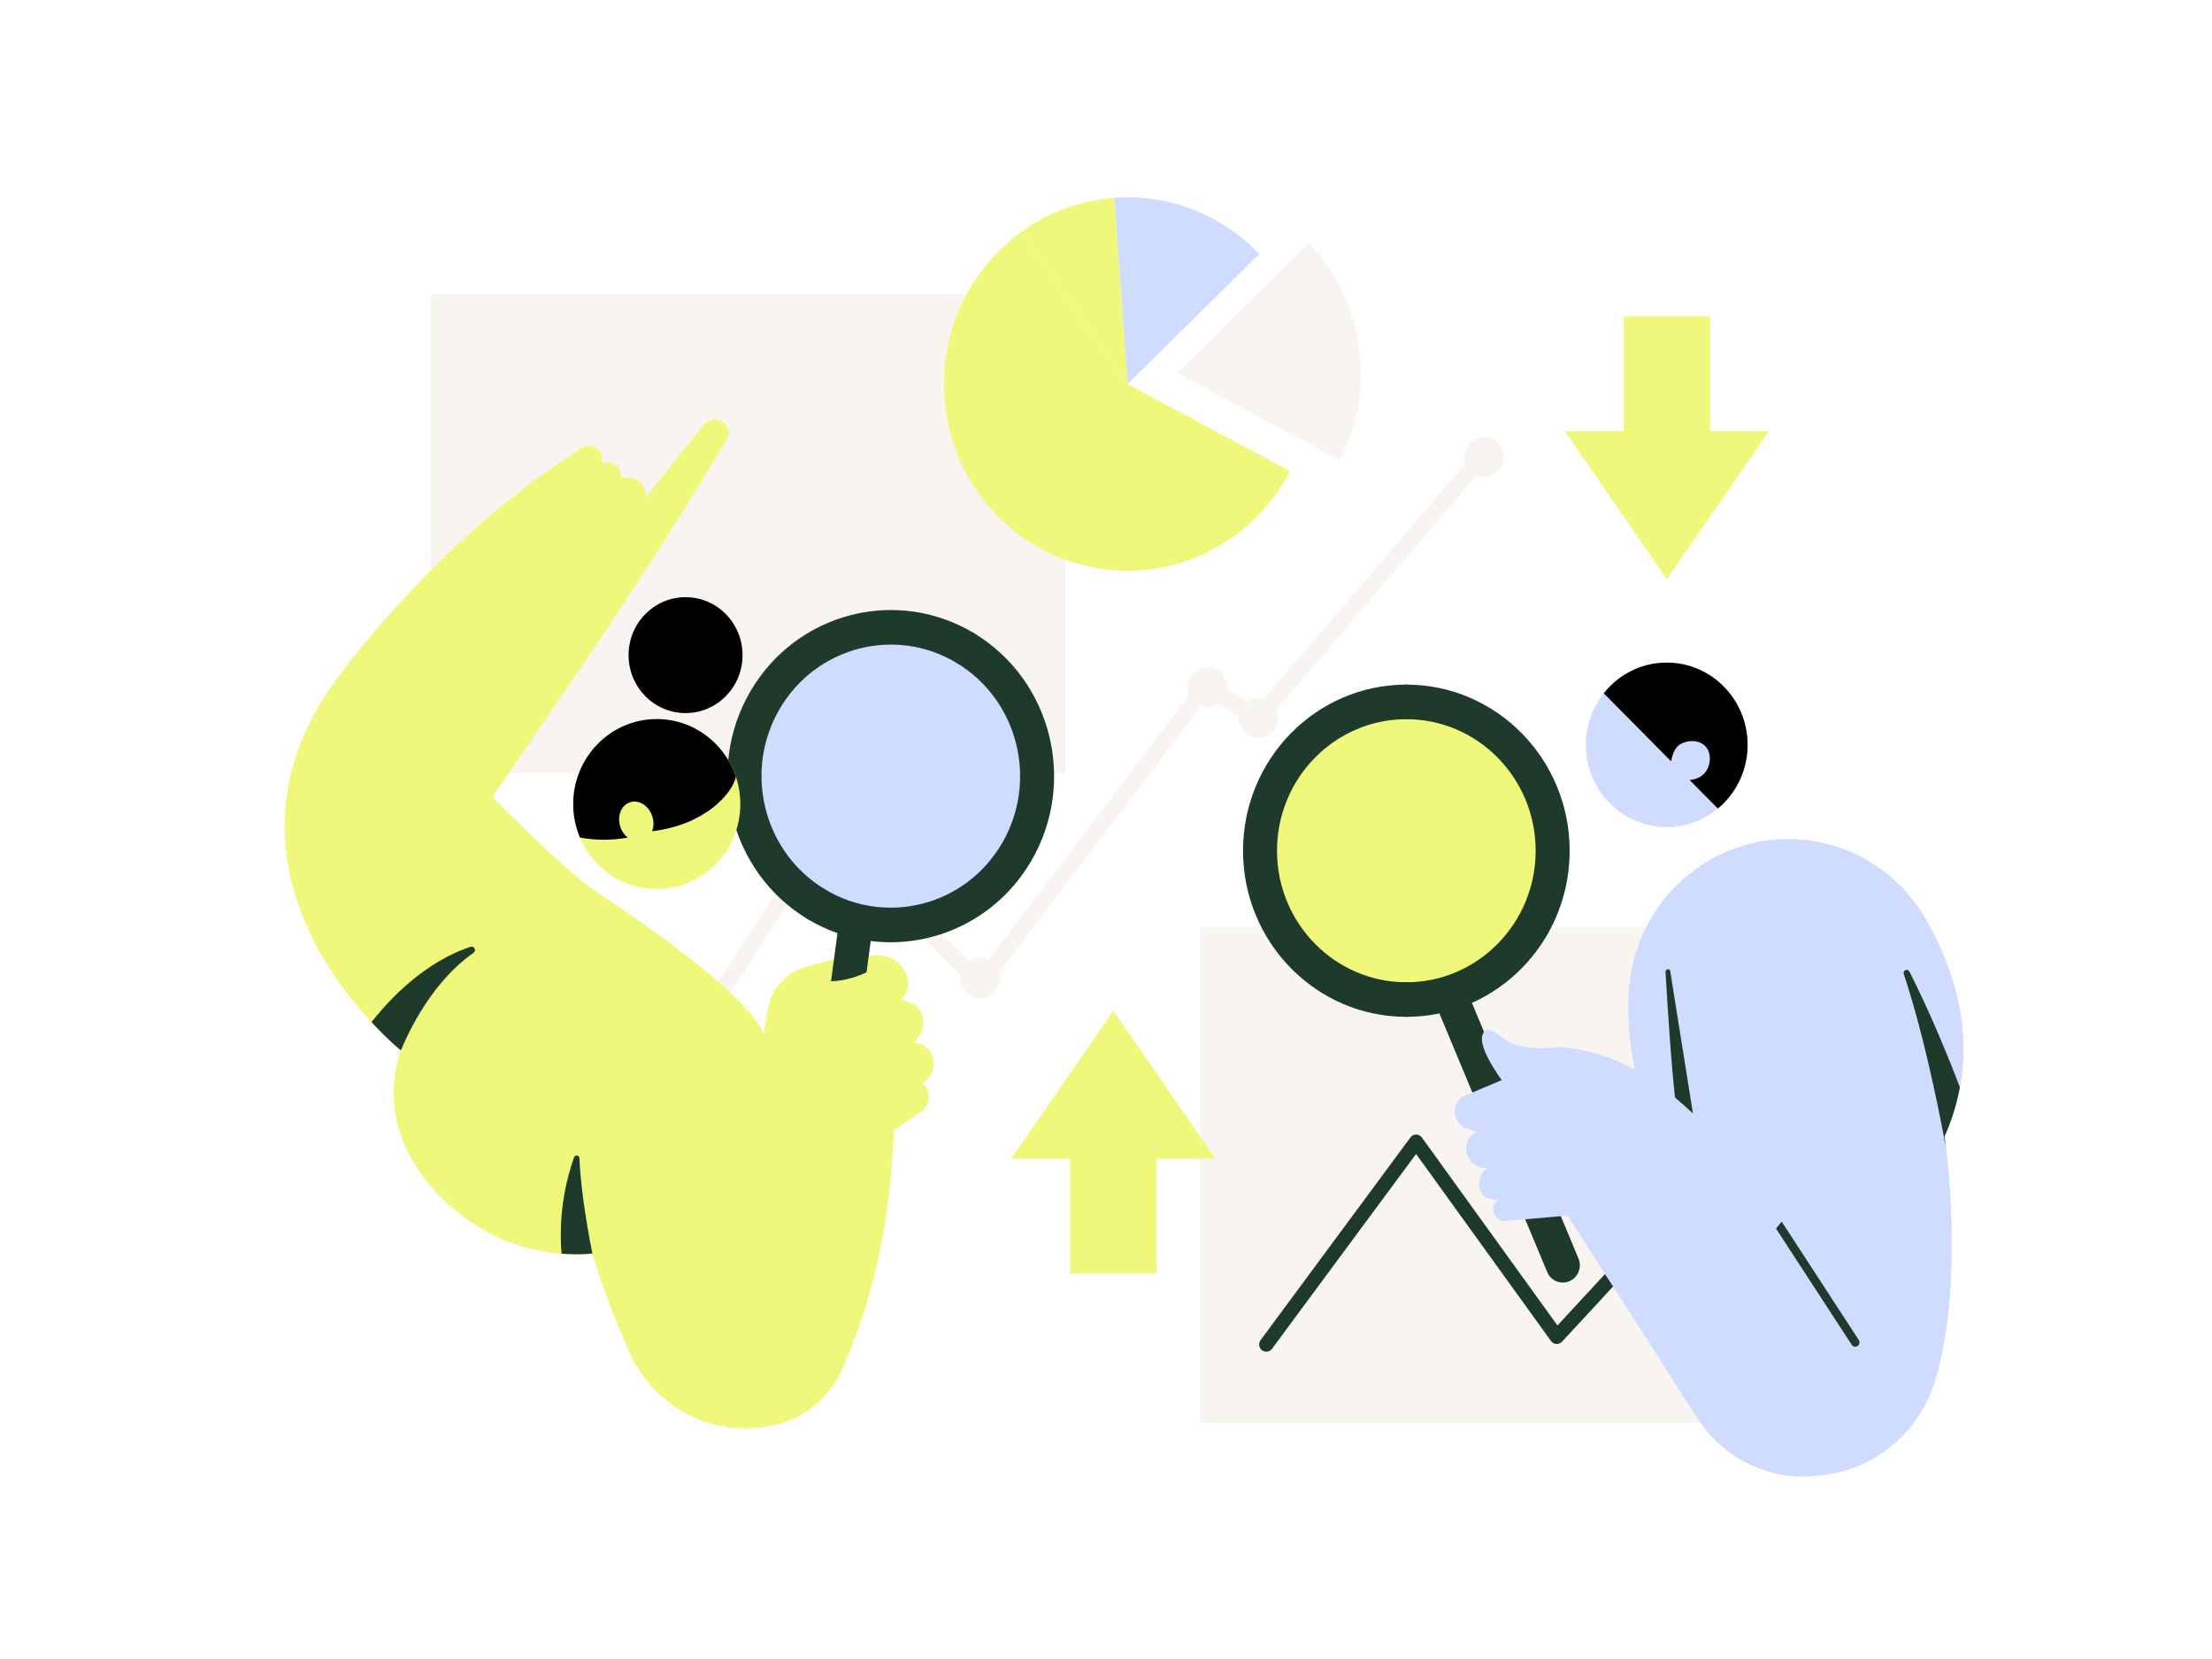
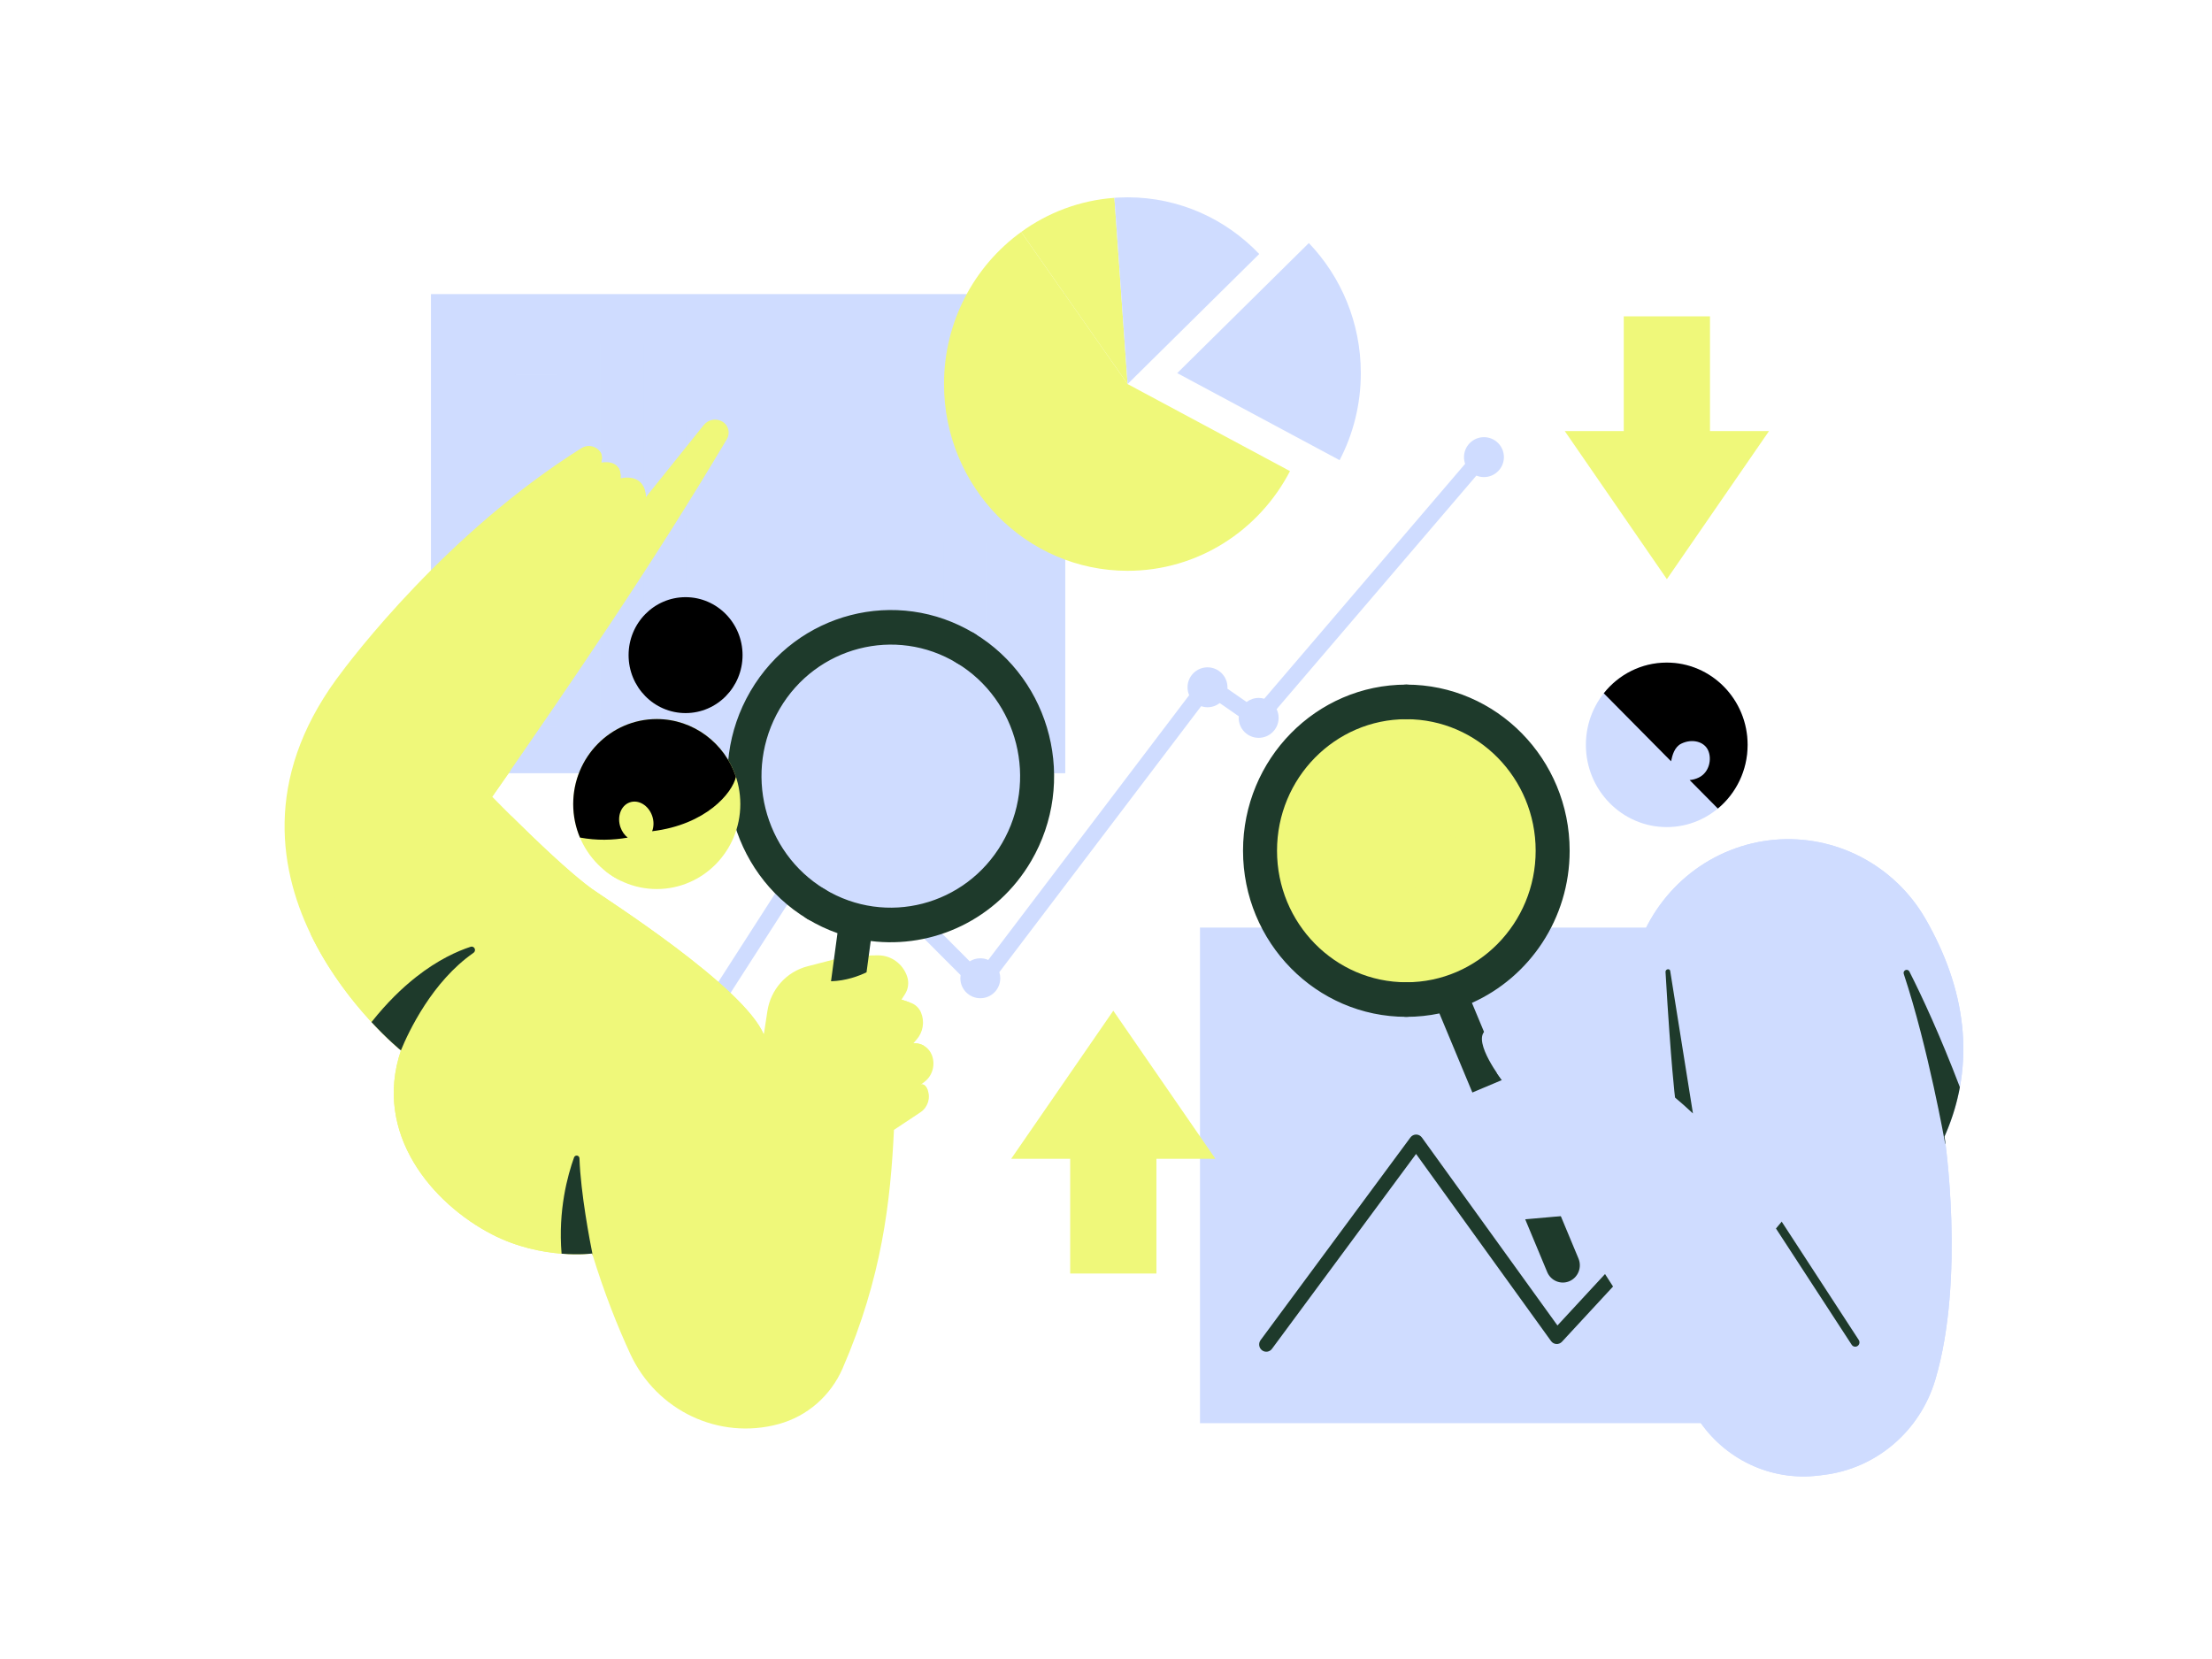
<svg xmlns="http://www.w3.org/2000/svg" width="100%" height="100%" viewBox="0 0 2732 2048" version="1.1" xml:space="preserve" style="fill-rule:evenodd;clip-rule:evenodd;stroke-linejoin:round;stroke-miterlimit:2;">
  <g transform="matrix(1.31196,0,0,1.3345,-350.71,-290.265)">
    <g id="_9---ECONOMY-ANALYSIS">
      <g id="CHART-POSTER-2">
        <g>
-           <rect x="1396.99" y="1075.97" width="576.314" height="458.69" style="fill:#F8F4F0;" />
-           <path d="M1563.44,1286.35L1473.2,1286.35L1473.2,1479L1563.44,1479L1563.44,1286.35ZM1917.43,1295.49L1827.19,1295.49L1827.19,1479L1917.43,1479L1917.43,1295.49ZM1799.44,1244.09L1709.19,1244.09L1709.19,1479L1799.44,1479L1799.44,1244.09ZM1681.44,1178.31L1591.19,1178.31L1591.19,1479L1681.44,1479L1681.44,1178.31ZM1892.04,1265.27L1851.41,1265.27L1851.41,1287.09L1892.04,1287.09L1892.04,1265.27ZM1536.9,1256.79L1496.27,1256.79L1496.27,1278.6L1536.9,1278.6L1536.9,1256.79ZM1774.63,1215.95L1734,1215.95L1734,1237.77L1774.63,1237.77L1774.63,1215.95ZM1655.17,1148.66L1614.55,1148.66L1614.55,1170.48L1655.17,1170.48L1655.17,1148.66Z" style="fill:#F8F4F0;" />
+           <rect x="1396.99" y="1075.97" width="576.314" height="458.69" style="fill:#CFDCFF;" />
+           <path d="M1563.44,1286.35L1473.2,1286.35L1473.2,1479L1563.44,1479L1563.44,1286.35ZM1917.43,1295.49L1827.19,1295.49L1827.19,1479L1917.43,1479L1917.43,1295.49ZM1799.44,1244.09L1709.19,1244.09L1709.19,1479L1799.44,1479L1799.44,1244.09ZM1681.44,1178.31L1591.19,1178.31L1591.19,1479L1681.44,1479L1681.44,1178.31ZM1892.04,1265.27L1851.41,1265.27L1851.41,1287.09L1892.04,1287.09L1892.04,1265.27ZM1536.9,1256.79L1496.27,1256.79L1496.27,1278.6L1536.9,1278.6L1536.9,1256.79ZM1774.63,1215.95L1734,1215.95L1734,1237.77L1774.63,1237.77L1774.63,1215.95ZM1655.17,1148.66L1614.55,1148.66L1614.55,1170.48L1655.17,1170.48L1655.17,1148.66Z" style="fill:#CFDCFF;" />
        </g>
        <path d="M1733.51,1444.23L1910.84,1255.73C1913.37,1253.04 1917.62,1252.91 1920.32,1255.44C1923.01,1257.98 1923.14,1262.23 1920.61,1264.92L1737.76,1459.29C1736.39,1460.74 1734.45,1461.51 1732.47,1461.39C1730.48,1461.27 1728.64,1460.27 1727.47,1458.66L1600.41,1285.49L1464.76,1465.85C1462.53,1468.81 1458.33,1469.41 1455.37,1467.18C1452.41,1464.96 1451.81,1460.75 1454.04,1457.79L1595.11,1270.21C1596.39,1268.51 1598.39,1267.52 1600.51,1267.53C1602.63,1267.54 1604.62,1268.56 1605.88,1270.27L1733.51,1444.23Z" style="fill:#1E3A2B;" />
      </g>
      <g id="CURVE" transform="matrix(0.762218,0,0,0.749345,259.14,217.392)">
-         <path d="M1820.3,573.019C1819.38,570.431 1818.88,567.644 1818.88,564.741C1818.88,551.135 1829.92,540.089 1843.53,540.089C1857.13,540.089 1868.18,551.135 1868.18,564.741C1868.18,578.346 1857.13,589.393 1843.53,589.393C1840.22,589.393 1837.07,588.74 1834.18,587.558L1587.46,876.045C1589.04,879.296 1589.93,882.946 1589.93,886.802C1589.93,900.408 1578.88,911.454 1565.28,911.454C1551.67,911.454 1540.63,900.408 1540.63,886.802C1540.63,886.129 1540.65,885.462 1540.71,884.802L1517.21,868.494C1513.03,871.738 1507.79,873.671 1502.1,873.671C1499.34,873.671 1496.69,873.218 1494.22,872.384L1244.98,1200.85C1245.74,1203.23 1246.15,1205.76 1246.15,1208.39C1246.15,1221.99 1235.11,1233.04 1221.5,1233.04C1207.89,1233.04 1196.85,1221.99 1196.85,1208.39C1196.85,1207.06 1196.95,1205.76 1197.15,1204.5L1043.52,1050.52C1040.09,1052.33 1036.18,1053.36 1032.03,1053.36C1029.55,1053.36 1027.15,1052.99 1024.89,1052.3L757.351,1468.8C759.534,1472.48 760.788,1476.77 760.788,1481.36C760.788,1494.96 749.742,1506.01 736.136,1506.01C722.53,1506.01 711.484,1494.96 711.484,1481.36C711.484,1467.75 722.53,1456.7 736.136,1456.7C737.814,1456.7 739.452,1456.87 741.037,1457.19L1009.64,1039.03C1008.19,1035.89 1007.38,1032.39 1007.38,1028.71C1007.38,1015.1 1018.43,1004.05 1032.03,1004.05C1045.64,1004.05 1056.69,1015.1 1056.69,1028.71C1056.69,1030.76 1056.43,1032.76 1055.96,1034.67L1208.43,1187.49C1212.22,1185.11 1216.7,1183.74 1221.5,1183.74C1224.99,1183.74 1228.31,1184.46 1231.32,1185.77L1479.45,858.764C1478.16,855.776 1477.44,852.48 1477.44,849.019C1477.44,835.413 1488.49,824.367 1502.1,824.367C1515.7,824.367 1526.75,835.413 1526.75,849.019C1526.75,849.594 1526.73,850.165 1526.69,850.731L1550.38,867.168C1554.52,864.02 1559.68,862.15 1565.28,862.15C1567.68,862.15 1570,862.494 1572.19,863.133L1820.3,573.019Z" style="fill:#F8F4F0;" />
+         <path d="M1820.3,573.019C1819.38,570.431 1818.88,567.644 1818.88,564.741C1818.88,551.135 1829.92,540.089 1843.53,540.089C1857.13,540.089 1868.18,551.135 1868.18,564.741C1868.18,578.346 1857.13,589.393 1843.53,589.393C1840.22,589.393 1837.07,588.74 1834.18,587.558L1587.46,876.045C1589.04,879.296 1589.93,882.946 1589.93,886.802C1589.93,900.408 1578.88,911.454 1565.28,911.454C1551.67,911.454 1540.63,900.408 1540.63,886.802C1540.63,886.129 1540.65,885.462 1540.71,884.802L1517.21,868.494C1513.03,871.738 1507.79,873.671 1502.1,873.671C1499.34,873.671 1496.69,873.218 1494.22,872.384L1244.98,1200.85C1245.74,1203.23 1246.15,1205.76 1246.15,1208.39C1246.15,1221.99 1235.11,1233.04 1221.5,1233.04C1207.89,1233.04 1196.85,1221.99 1196.85,1208.39C1196.85,1207.06 1196.95,1205.76 1197.15,1204.5L1043.52,1050.52C1040.09,1052.33 1036.18,1053.36 1032.03,1053.36C1029.55,1053.36 1027.15,1052.99 1024.89,1052.3L757.351,1468.8C759.534,1472.48 760.788,1476.77 760.788,1481.36C760.788,1494.96 749.742,1506.01 736.136,1506.01C722.53,1506.01 711.484,1494.96 711.484,1481.36C711.484,1467.75 722.53,1456.7 736.136,1456.7C737.814,1456.7 739.452,1456.87 741.037,1457.19L1009.64,1039.03C1008.19,1035.89 1007.38,1032.39 1007.38,1028.71C1007.38,1015.1 1018.43,1004.05 1032.03,1004.05C1045.64,1004.05 1056.69,1015.1 1056.69,1028.71C1056.69,1030.76 1056.43,1032.76 1055.96,1034.67L1208.43,1187.49C1212.22,1185.11 1216.7,1183.74 1221.5,1183.74C1224.99,1183.74 1228.31,1184.46 1231.32,1185.77L1479.45,858.764C1478.16,855.776 1477.44,852.48 1477.44,849.019C1477.44,835.413 1488.49,824.367 1502.1,824.367C1515.7,824.367 1526.75,835.413 1526.75,849.019C1526.75,849.594 1526.73,850.165 1526.69,850.731L1550.38,867.168C1554.52,864.02 1559.68,862.15 1565.28,862.15C1567.68,862.15 1570,862.494 1572.19,863.133L1820.3,573.019Z" style="fill:#CFDCFF;" />
      </g>
      <g id="CHART-POSTER-ONE">
-         <rect x="673.026" y="489.679" width="597.124" height="443.446" style="fill:#F8F4F0;" />
-         <path d="M792.835,564.618L752.205,564.618L752.205,889.933L792.835,889.933L792.835,564.618ZM873.452,535.581L832.823,535.581L832.823,889.761L873.452,889.761L873.452,535.581ZM954.07,609.909L913.441,609.909L913.441,889.573L954.07,889.573L954.07,609.909ZM1034.69,563.769L994.058,563.769L994.058,889.369L1034.69,889.369L1034.69,563.769ZM1115.31,654.236L1074.68,654.236L1074.68,889.147L1115.31,889.147L1115.31,654.236ZM1195.92,719.896L1155.29,719.896L1155.29,888.905L1195.92,888.905L1195.92,719.896Z" style="fill:#F8F4F0;fill-opacity:0.64;" />
+         <rect x="673.026" y="489.679" width="597.124" height="443.446" style="fill:#CFDCFF;" />
+         <path d="M792.835,564.618L752.205,564.618L752.205,889.933L792.835,889.933L792.835,564.618ZM873.452,535.581L832.823,535.581L832.823,889.761L873.452,889.761L873.452,535.581ZM954.07,609.909L913.441,609.909L913.441,889.573L954.07,889.573L954.07,609.909ZM1034.69,563.769L994.058,563.769L994.058,889.369L1034.69,889.369L1034.69,563.769ZM1115.31,654.236L1074.68,654.236L1074.68,889.147L1115.31,889.147L1115.31,654.236ZM1195.92,719.896L1155.29,719.896L1155.29,888.905L1195.92,888.905L1195.92,719.896Z" style="fill:#CFDCFF;fill-opacity:0.64;" />
      </g>
      <g id="UP-ARROW" transform="matrix(4.747e-17,-0.775243,0.908422,5.56248e-17,148.671,2354.33)">
        <path d="M1236,1329.01L1236,1239.65L1372.92,1239.65L1372.92,1178.49L1549.73,1284.33L1372.92,1390.17L1372.92,1329.01L1236,1329.01Z" style="fill:#EFF87A;" />
      </g>
      <g id="DOWN-ARROW" transform="matrix(4.747e-17,0.775243,-0.908422,5.56248e-17,3003.24,-447.894)">
        <path d="M1236,1329.01L1236,1239.65L1372.92,1239.65L1372.92,1178.49L1549.73,1284.33L1372.92,1390.17L1372.92,1329.01L1236,1329.01Z" style="fill:#EFF87A;" />
      </g>
      <g id="DOLLAR-">
        <g transform="matrix(1,0,0,1,7.68225,2.33985)">
          <circle cx="1586.16" cy="1000.86" r="135.295" style="fill:#EFF87A;" />
        </g>
        <g transform="matrix(0.941798,-0.33618,0.33618,0.941798,-251.674,588.663)">
          <g transform="matrix(1.05464,0.000379216,-0.000281715,0.783484,-312.137,128.316)">
            <path d="M1813.36,1001.02L1808.35,1001.02L1808.35,991.66L1817.09,991.66C1819.16,991.66 1820.83,993.756 1820.83,996.34L1820.83,1012.17C1828.48,1012.6 1835.82,1014.14 1842.84,1016.78C1851.81,1020.15 1860.27,1025.32 1868.21,1032.28C1869.11,1033.06 1869.68,1034.3 1869.79,1035.66C1869.89,1037.02 1869.52,1038.37 1868.76,1039.36L1851.92,1061.3C1850.65,1062.95 1848.62,1063.21 1847.11,1061.91C1839.28,1055.18 1830.52,1051.08 1820.83,1049.6L1820.83,1102.35C1856.92,1111.93 1874.26,1133.58 1873.77,1165.98C1873.56,1183.58 1868.33,1198.16 1858.14,1209.67C1848.83,1220.57 1836.41,1227.59 1820.83,1230.58L1820.83,1257.78C1820.83,1260.36 1819.16,1262.45 1817.09,1262.45L1808.51,1262.45L1808.51,1253.1L1813.36,1253.1L1813.36,1226.49C1813.36,1224.12 1814.77,1222.13 1816.65,1221.85C1831.98,1219.53 1844.13,1213.26 1853.09,1202.78C1861.73,1193.02 1866.12,1180.7 1866.3,1165.82C1866.74,1136.67 1849.77,1118.79 1816.39,1110.78C1814.63,1110.35 1813.36,1108.42 1813.36,1106.18L1813.36,1044.46C1813.36,1043.17 1813.79,1041.94 1814.54,1041.05C1815.29,1040.17 1816.3,1039.71 1817.33,1039.8C1828.9,1040.71 1839.35,1044.79 1848.67,1052.02L1860.27,1036.91C1854.07,1032.05 1847.55,1028.32 1840.69,1025.75C1833.2,1022.93 1825.33,1021.49 1817.06,1021.4C1815.01,1021.38 1813.36,1019.29 1813.36,1016.72L1813.36,1001.02ZM1820.83,1192.73C1826.26,1190.67 1830.23,1187.77 1832.62,1183.82C1834.11,1181.27 1835.2,1178.4 1835.89,1175.22L1843.1,1177.71C1842.15,1182.01 1840.66,1185.89 1838.61,1189.41C1834.69,1195.88 1827.84,1200.68 1817.87,1203.33C1816.77,1203.62 1815.62,1203.28 1814.74,1202.39C1813.87,1201.5 1813.36,1200.16 1813.36,1198.75L1813.36,1165.67L1820.83,1165.67L1820.83,1192.73ZM1779.95,1060.38C1781.26,1056.15 1782.97,1052.63 1785.04,1049.8C1785.09,1049.73 1785.15,1049.66 1785.2,1049.59C1789.87,1043.94 1795.42,1040.68 1801.83,1039.81C1802.88,1039.67 1803.94,1040.1 1804.73,1040.98C1805.52,1041.87 1805.97,1043.14 1805.97,1044.46L1805.97,1071.55L1798.5,1071.55L1798.5,1050.19C1795.52,1051.37 1792.85,1053.38 1790.48,1056.22C1789.01,1058.26 1787.83,1060.81 1786.89,1063.84C1786.87,1063.92 1786.84,1064 1786.81,1064.08C1785.68,1067.22 1785.16,1071.03 1785.16,1075.46L1777.69,1075.46C1777.69,1069.59 1778.47,1064.57 1779.95,1060.38Z" style="fill:#EFF87A;" />
          </g>
          <g transform="matrix(1.05464,0.000379216,-0.000281715,0.783484,-312.137,128.316)">
            <path d="M1783.26,1095.07C1779.58,1089.81 1777.69,1083.29 1777.69,1075.46L1785.16,1075.46C1785.16,1080.83 1786.37,1085.33 1788.9,1088.93L1788.99,1089.06C1790.97,1092.1 1794.16,1094.5 1798.5,1096.46L1798.5,1071.55L1805.97,1071.55L1805.97,1102.78C1805.97,1104.23 1805.43,1105.6 1804.51,1106.49C1803.6,1107.37 1802.4,1107.68 1801.28,1107.31C1792.62,1104.45 1786.67,1100.24 1783.26,1095.07Z" style="fill:#EFF87A;" />
          </g>
          <g transform="matrix(1.05464,0.000379216,-0.000281715,0.783484,-312.137,128.316)">
            <path d="M1820.83,1143.28L1820.83,1165.67L1813.36,1165.67L1813.36,1137.6C1813.36,1136.23 1813.84,1134.93 1814.67,1134.04C1815.51,1133.15 1816.61,1132.76 1817.69,1132.98C1828.12,1135.11 1835.08,1139.32 1838.8,1144.95L1838.88,1145.09C1842.5,1151.01 1844.33,1157.85 1844.33,1165.63C1844.33,1169.98 1843.91,1174.01 1843.1,1177.71L1835.89,1175.22C1836.54,1172.28 1836.86,1169.08 1836.86,1165.63C1836.86,1160.04 1835.58,1155.12 1833,1150.86C1830.66,1147.36 1826.57,1144.94 1820.83,1143.28Z" style="fill:#EFF87A;" />
          </g>
          <g transform="matrix(1.05464,0.000379216,-0.000281715,0.783484,-312.137,128.316)">
            <path d="M1798.5,1137.85C1763.8,1128.18 1747.32,1107.1 1748.11,1075.93C1748.41,1057.14 1753.22,1042.45 1762.31,1031.75C1770.63,1021.96 1782.66,1015.49 1798.5,1012.61L1798.5,996.34C1798.5,993.756 1800.17,991.66 1802.23,991.66L1808.35,991.66L1808.35,1001.02L1805.97,1001.02L1805.97,1016.72C1805.97,1019.1 1804.55,1021.1 1802.66,1021.37C1787.11,1023.64 1775.33,1029.26 1767.42,1038.57C1759.72,1047.64 1755.84,1060.19 1755.58,1076.18C1754.87,1104.1 1771.01,1121.4 1802.97,1129.48C1804.71,1129.92 1805.97,1131.84 1805.97,1134.06L1805.97,1198.75C1805.97,1200.07 1805.52,1201.32 1804.75,1202.21C1803.97,1203.1 1802.93,1203.53 1801.88,1203.41C1792.53,1202.31 1784.61,1199.69 1778.13,1195.62C1772.43,1192.42 1767.33,1188.45 1762.82,1183.7L1748.51,1198.8C1755.42,1204.94 1763.08,1210.12 1771.46,1214.35C1781.24,1219.15 1791.51,1221.63 1802.28,1221.81C1804.33,1221.85 1805.97,1223.93 1805.97,1226.49L1805.97,1253.1L1808.51,1253.1L1808.51,1262.45L1802.23,1262.45C1800.17,1262.45 1798.5,1260.36 1798.5,1257.78L1798.5,1231.02C1788.14,1230.38 1778.22,1227.72 1768.71,1223.05C1758.08,1217.69 1748.59,1210.91 1740.2,1202.72C1739.32,1201.86 1738.79,1200.53 1738.77,1199.12C1738.74,1197.71 1739.23,1196.36 1740.09,1195.45L1760.48,1173.94C1761.92,1172.41 1764.06,1172.48 1765.44,1174.11C1769.95,1179.42 1775.23,1183.75 1781.25,1187.12L1781.41,1187.21C1786.21,1190.24 1791.91,1192.32 1798.5,1193.49L1798.5,1137.85Z" style="fill:#EFF87A;" />
          </g>
        </g>
      </g>
      <g id="MAGNIFYING-GLASS">
        <g>
          <path d="M1622.38,1155.44C1612.33,1157.51 1601.91,1158.6 1591.25,1158.6C1582.41,1158.6 1575.25,1151.43 1575.25,1142.6C1575.25,1133.77 1582.41,1126.6 1591.25,1126.6C1658.44,1126.6 1712.99,1072.05 1712.99,1004.86C1712.99,937.668 1658.44,883.118 1591.25,883.118C1582.41,883.118 1575.25,875.949 1575.25,867.118C1575.25,858.288 1582.41,851.118 1591.25,851.118C1676.1,851.118 1744.99,920.007 1744.99,1004.86C1744.99,1067.75 1707.14,1121.87 1653,1145.67L1753.3,1382.27C1756.75,1390.4 1752.95,1399.8 1744.82,1403.24C1736.69,1406.69 1727.29,1402.89 1723.84,1394.76L1622.38,1155.44Z" style="fill:#1E3A2B;" />
          <g transform="matrix(1,0,0,1,-20.3138,-7.3432)">
            <path d="M1611.56,1133.94C1544.37,1133.94 1489.82,1079.39 1489.82,1012.2C1489.82,945.012 1544.37,890.462 1611.56,890.462C1620.39,890.462 1627.56,883.292 1627.56,874.462C1627.56,865.631 1620.39,858.462 1611.56,858.462C1526.71,858.462 1457.82,927.35 1457.82,1012.2C1457.82,1097.05 1526.71,1165.94 1611.56,1165.94C1620.39,1165.94 1627.56,1158.77 1627.56,1149.94C1627.56,1141.11 1620.39,1133.94 1611.56,1133.94Z" style="fill:#1E3A2B;" />
          </g>
        </g>
      </g>
      <g id="BOY">
        <path d="M1806.68,1207.57C1806.68,1207.57 1798.07,1175.23 1800.92,1134C1804.94,1076.01 1842.05,1025.55 1896.21,1004.43C1950.36,983.315 2011.84,995.333 2054.05,1035.29C2063.8,1044.56 2072.69,1055.45 2080.17,1068.26C2116.93,1131.26 2128.85,1200.71 2097.89,1269.33C2097.89,1269.33 2117.84,1400.36 2089.1,1494.81C2074.6,1542.25 2033.46,1576.65 1984.21,1582.53C1982.55,1582.75 1980.88,1582.94 1979.19,1583.14C1934.21,1588.51 1890.09,1567.9 1865.33,1529.97C1817.12,1456.11 1742.97,1342.51 1742.97,1342.51C1742.97,1342.51 1701.01,1346.16 1684.8,1347.57C1679,1348.09 1673.81,1344 1672.96,1338.24C1672.49,1334.79 1673.57,1330.99 1678.5,1327.77C1678.5,1327.77 1673.29,1327.73 1669.21,1326.74C1662.77,1325.19 1660.19,1319.68 1659.91,1313.78C1659.65,1308.23 1661.29,1301.82 1668.84,1298.06C1668.84,1298.06 1668.84,1298.06 1668.84,1298.06C1659.33,1299.85 1650.11,1293.78 1648.01,1284.34C1647.92,1283.96 1647.84,1283.6 1647.77,1283.26C1647,1279.83 1647.49,1276.24 1649.14,1273.14C1650.7,1270.19 1653.39,1266.96 1657.99,1265.01C1657.99,1265.01 1653.51,1263.62 1648.67,1262.12C1641.68,1259.95 1636.91,1253.49 1636.91,1246.17C1636.91,1246.17 1636.91,1246.16 1636.91,1246.16C1636.91,1239.67 1640.83,1233.81 1646.84,1231.33C1659.89,1225.92 1681.21,1217.1 1681.21,1217.1C1681.21,1217.1 1653.75,1182.08 1665.17,1171.79C1667.2,1169.96 1671.73,1168.9 1685.05,1180.24C1690.08,1184.52 1709.61,1189.99 1734.32,1186.6C1734.32,1186.6 1766.65,1186.4 1806.68,1207.57ZM1836.4,830.734C1878.41,830.734 1912.52,864.843 1912.52,906.857C1912.52,948.87 1878.41,982.98 1836.4,982.98C1794.38,982.98 1760.27,948.87 1760.27,906.857C1760.27,864.843 1794.38,830.734 1836.4,830.734Z" style="fill:#CFDCFF;" />
        <path d="M1740.39,1342.74L1757.07,1340.86C1759.26,1340.61 1761.24,1342.19 1761.49,1344.39C1761.74,1346.58 1760.16,1348.56 1757.96,1348.81L1747.82,1349.95L1742.97,1342.51L1740.39,1342.74ZM1661.95,1321.4L1710.14,1316.95C1712.34,1316.74 1714.29,1318.36 1714.49,1320.56C1714.7,1322.76 1713.08,1324.71 1710.88,1324.91L1678.27,1327.92C1678.34,1327.87 1678.42,1327.82 1678.5,1327.77C1678.5,1327.77 1673.29,1327.73 1669.21,1326.74C1665.76,1325.91 1663.42,1323.95 1661.95,1321.4ZM1653.31,1293.58C1653.67,1293.37 1654.08,1293.21 1654.51,1293.11L1699.15,1283.49C1701.3,1283.02 1703.43,1284.4 1703.9,1286.56C1704.36,1288.71 1702.99,1290.84 1700.83,1291.31L1668.34,1298.32C1668.5,1298.23 1668.67,1298.14 1668.84,1298.06C1668.84,1298.06 1668.84,1298.06 1668.84,1298.06C1663.04,1299.15 1657.35,1297.32 1653.31,1293.58ZM1645.24,1260.62L1692.86,1245.95C1694.97,1245.3 1697.21,1246.48 1697.86,1248.59C1698.51,1250.7 1697.32,1252.94 1695.21,1253.59L1657.6,1265.18C1657.73,1265.12 1657.86,1265.06 1657.99,1265.01C1657.99,1265.01 1653.51,1263.62 1648.67,1262.12C1647.46,1261.74 1646.31,1261.24 1645.24,1260.62ZM1676.38,1210.43L1693.04,1203.54C1695.08,1202.69 1697.42,1203.66 1698.27,1205.7C1699.11,1207.75 1698.14,1210.09 1696.1,1210.93L1681.2,1217.09C1681.07,1216.92 1679.05,1214.33 1676.38,1210.43Z" style="fill:#CFDCFF;" />
        <path d="M1806.31,1206.06C1804.68,1199.24 1798.43,1170.01 1800.92,1134C1804.94,1076.01 1842.05,1025.55 1896.21,1004.43C1950.36,983.315 2011.84,995.333 2054.05,1035.29C2063.8,1044.56 2072.69,1055.45 2080.17,1068.26C2116.93,1131.26 2128.85,1200.71 2097.89,1269.33C2097.89,1269.33 2117.84,1400.36 2089.1,1494.81C2074.6,1542.25 2033.46,1576.65 1984.21,1582.53C1982.55,1582.75 1980.88,1582.94 1979.19,1583.14C1934.21,1588.51 1890.09,1567.9 1865.33,1529.97L1832.32,1479.4L1944.55,1348.24C1885.88,1256.91 1821.98,1215.35 1806.31,1206.06Z" style="fill:url(#_Linear1);" />
        <path d="M1944.12,1347.58C1944.32,1347.77 1944.51,1348 1944.67,1348.24L2017.16,1457.66C2018.38,1459.51 2017.88,1461.99 2016.04,1463.21C2014.2,1464.43 2011.72,1463.92 2010.5,1462.08L1939.21,1354.48L1944.55,1348.24L1944.12,1347.58ZM2098.59,1274.39L2098.77,1275.81L2098.55,1276.27C2098.55,1276.27 2082.54,1187.14 2059.57,1119C2059.02,1117.59 2059.66,1116 2061.02,1115.36C2062.38,1114.71 2064.01,1115.23 2064.76,1116.54C2076.99,1140.29 2093.76,1175.84 2112.35,1223.68C2112.08,1225.1 2111.8,1226.52 2111.5,1227.93L2111.49,1227.98L2111.35,1228.64L2111.34,1228.7L2111.19,1229.37L2111.18,1229.41C2110.88,1230.82 2110.55,1232.23 2110.21,1233.63L2110.2,1233.68L2110.04,1234.32L2110.02,1234.42L2109.87,1235.04L2109.83,1235.16L2109.68,1235.77L2109.65,1235.88L2109.49,1236.51L2109.48,1236.55C2109.24,1237.47 2108.99,1238.39 2108.74,1239.32L2108.72,1239.38L2108.56,1239.97L2108.51,1240.14L2108.36,1240.68L2108.3,1240.89L2108.15,1241.42L2108.09,1241.64L2107.94,1242.16L2107.88,1242.38L2107.72,1242.91L2107.67,1243.09L2107.5,1243.65C2107.43,1243.89 2107.36,1244.13 2107.28,1244.37L2107.09,1244.99L2107.06,1245.09L2106.91,1245.59L2106.83,1245.85L2106.68,1246.31L2106.59,1246.61L2106.45,1247.05L2106.35,1247.37L2106.21,1247.8L2106.1,1248.13L2105.96,1248.56L2105.85,1248.89L2105.71,1249.31L2105.6,1249.65L2105.46,1250.07L2105.32,1250.47L2105.22,1250.79L2105.09,1251.15L2104.96,1251.54L2104.83,1251.92L2104.69,1252.31L2104.56,1252.68L2104.42,1253.07L2104.29,1253.44L2104.15,1253.84L2104.02,1254.2L2103.87,1254.61L2103.74,1254.96L2103.59,1255.39L2103.47,1255.72L2103.28,1256.22L2103.18,1256.48L2102.9,1257.23L2102.8,1257.48L2102.61,1257.99L2102.49,1258.3L2102.32,1258.75L2102.19,1259.08L2102.02,1259.52L2101.89,1259.85L2101.72,1260.29L2101.59,1260.62L2101.41,1261.07L2101.28,1261.38L2101.08,1261.87L2100.97,1262.14L2100.71,1262.77L2100.66,1262.9L2100.34,1263.66L2100.25,1263.89L2100.02,1264.42L2099.9,1264.72L2099.7,1265.19L2099.57,1265.5L2099.37,1265.95L2099.24,1266.27L2099.04,1266.73L2098.9,1267.04L2098.7,1267.51L2098.57,1267.8L2098.34,1268.32L2098.23,1268.56L2097.89,1269.33C2097.89,1269.33 2097.95,1269.73 2097.95,1269.73L2097.96,1269.86L2098.02,1270.23L2098.04,1270.41L2098.12,1270.94L2098.15,1271.14L2098.24,1271.85L2098.27,1272.06L2098.4,1272.96L2098.42,1273.14L2098.57,1274.28L2098.59,1274.39ZM1844.2,1233.29C1844.2,1233.29 1840.39,1203.84 1835.26,1117.29C1835.14,1115.36 1836.47,1114.76 1837.2,1114.6C1838.5,1114.31 1839.49,1115.15 1839.61,1115.89L1861.06,1247.99C1855.13,1242.54 1849.49,1237.65 1844.2,1233.29Z" style="fill:#1E3A2B;" />
        <path d="M1777.1,859.145C1791.06,841.824 1812.44,830.734 1836.4,830.734C1878.41,830.734 1912.52,864.843 1912.52,906.857C1912.52,930.628 1901.6,951.869 1884.51,965.831L1857.94,939.44C1860.77,939.238 1863.69,938.488 1866.52,937.142C1876.53,932.376 1879.1,919.845 1875.25,911.756C1871.39,903.668 1860.14,900.97 1850.14,905.736C1843.65,908.828 1841.68,916.401 1840.46,922.076L1777.1,859.145Z" />
      </g>
      <g id="WORLD">
        <g transform="matrix(1,0,0,1,-479.57,-66.72)">
          <circle cx="1586.16" cy="1000.86" r="135.295" style="fill:#CFDCFF;" />
        </g>
        <path d="M974.727,903.753C975.706,903.315 976.901,903.061 978.346,903.316C981.194,903.818 983.218,906.257 983.301,909.039C984.248,910.719 986.804,915.11 989.852,919.249C997.049,929.026 1009.19,943.07 1026,957.403C1033.7,924.459 1048.44,896.989 1064.74,874.964C1040.67,856.392 1027.43,839.285 1024.74,836.018C1022.63,833.462 1023,829.678 1025.55,827.571C1028.11,825.465 1031.89,825.829 1034,828.384C1036.57,831.499 1049.18,847.785 1072.12,865.463C1103.38,827.127 1137.24,808.042 1137.24,808.042C1140.12,806.416 1143.78,807.437 1145.41,810.322C1147.04,813.206 1146.02,816.869 1143.13,818.495C1143.13,818.495 1111.28,836.453 1081.75,872.516C1104.62,888.417 1135.72,904.196 1175.26,911.523C1179.51,882.677 1177.96,855.877 1174.97,836.013C1174.48,832.738 1176.74,829.68 1180.01,829.186C1183.29,828.693 1186.35,830.951 1186.84,834.226C1189.98,855.088 1191.55,883.166 1187.09,913.421C1202.48,915.513 1219.06,916.31 1236.83,915.375C1238.3,915.298 1239.66,915.753 1240.75,916.571C1241.13,919.481 1241.41,922.419 1241.61,925.382C1240.58,926.523 1239.12,927.272 1237.46,927.358C1218.74,928.343 1201.27,927.494 1185.04,925.271C1179.23,954.538 1167.43,985.177 1145.77,1012.84C1167.55,1016 1191.37,1016.19 1217.15,1012.09C1213.79,1016.85 1210.12,1021.39 1206.19,1025.67C1181.16,1028.41 1157.99,1027.32 1136.74,1023.55C1122.21,1039.57 1103.98,1054.32 1081.22,1066.87C1081.14,1066.92 1081.05,1066.96 1080.96,1067C1078.5,1066.53 1076.07,1065.99 1073.66,1065.39C1073.44,1065.12 1073.24,1064.83 1073.07,1064.51C1071.47,1061.61 1072.53,1057.96 1075.43,1056.36C1094.42,1045.88 1110.07,1033.78 1122.91,1020.66C1087.29,1012.1 1057.6,996.166 1034.23,979.084C1031.61,998.515 1031.62,1019.72 1035.3,1042.7C1035.62,1044.72 1034.89,1046.67 1033.51,1047.99C1029.81,1045.61 1026.24,1043.06 1022.8,1040.34C1019.2,1015.05 1019.8,991.829 1023.34,970.696C994.976,947.677 977.935,924.417 973.146,915.653C972.977,915.344 972.821,915.046 972.676,914.758C973.211,911.037 973.897,907.365 974.727,903.753ZM1074.35,882.028C1058,904.156 1043.3,932.089 1036.45,965.854C1060.71,984.453 1092.82,1002.23 1132.2,1010.44C1155.08,983.258 1167.31,952.623 1173.2,923.37C1131.32,915.65 1098.44,898.875 1074.35,882.028ZM978.295,915.142C978.015,915.19 977.73,915.217 977.442,915.224C977.154,915.23 976.862,915.216 976.568,915.179C977.194,915.26 977.768,915.239 978.295,915.142Z" style="fill:#CFDCFF;" />
      </g>
      <g id="GIRL">
        <g>
          <path d="M644.761,1189.69C644.761,1189.69 445.93,1032.37 584.042,846.035C598.742,826.204 687.942,710.612 814.698,632.264C819.647,629.195 826.018,629.705 830.418,633.521C833.223,636.015 835.047,639.823 833.238,645.67C833.238,645.67 852.855,641.394 851.503,660.24C851.503,660.24 874.474,654.08 875.272,677.743C875.272,677.743 913.249,631.207 929.794,610.932C934.131,605.619 941.711,604.296 947.59,607.828C947.591,607.829 947.591,607.829 947.592,607.829C950.26,609.432 952.181,612.029 952.932,615.049C953.683,618.069 953.202,621.264 951.595,623.929C880.999,740.849 805.955,848.118 730.686,954.9C730.686,954.9 792.775,1017.71 824.77,1040.32C837.762,1049.49 967.589,1130.61 986.363,1175.03C986.363,1175.03 987.946,1164.85 989.75,1153.26C992.874,1133.16 1007.69,1116.88 1027.39,1111.86C1040.75,1108.46 1053.15,1105.3 1053.15,1105.3C1053.15,1105.3 1075.31,1101.52 1094.18,1101.67C1106.54,1101.76 1117.46,1109.71 1121.36,1121.43C1121.36,1121.43 1121.36,1121.43 1121.36,1121.43C1123.15,1126.84 1122.4,1132.77 1119.3,1137.55C1117.55,1140.26 1116,1142.64 1116,1142.64C1116,1142.64 1120.45,1144.15 1124.58,1145.55C1128.98,1147.04 1132.53,1150.33 1134.36,1154.6C1134.36,1154.6 1134.36,1154.6 1134.36,1154.6C1137.92,1162.92 1136.39,1172.55 1130.42,1179.36C1128.56,1181.49 1127.18,1183.06 1127.18,1183.06L1128.53,1183.06C1135.57,1183.06 1141.9,1187.34 1144.53,1193.88C1144.53,1193.88 1144.53,1193.88 1144.53,1193.88C1148.14,1202.86 1145.22,1213.14 1137.44,1218.89C1135.51,1220.31 1134.17,1221.31 1134.17,1221.31C1136.61,1220.48 1138.89,1222.16 1140.49,1226.01C1143.66,1233.62 1140.75,1242.41 1133.85,1246.92C1123.09,1253.95 1108.89,1263.23 1108.89,1263.23C1105.7,1328.86 1097.77,1399.65 1060.52,1484.02C1049.28,1509.39 1027.17,1528.3 1000.37,1535.47C1000.35,1535.49 1000.33,1535.49 1000.31,1535.5C944.21,1550.5 885.418,1523.19 860.701,1470.65C848.835,1445.4 836.162,1414.28 824.77,1377.63C824.77,1377.63 777.61,1383.79 730.686,1360.03C674.315,1331.49 618.285,1266.79 644.761,1189.69Z" style="fill:url(#_Linear2);" />
          <path d="M559.973,1082.52C565.895,1064.34 586.565,1023.51 652.204,1027.35C652.204,1027.35 675.485,959.466 749.097,973.124C769.977,993.484 803.823,1025.52 824.77,1040.32C837.762,1049.49 967.589,1130.61 986.363,1175.03L986.58,1173.64C998.696,1209.2 1020.7,1285.52 1009.64,1368.11C1009.64,1368.11 966.054,1397.26 923.661,1360.64C923.661,1360.64 883.53,1413.88 825.491,1379.93C825.249,1379.16 825.009,1378.4 824.77,1377.63C824.77,1377.63 777.61,1383.79 730.686,1360.03C674.315,1331.49 618.285,1266.79 644.761,1189.69C644.761,1189.69 592.272,1148.16 559.973,1082.52ZM835.917,1022.62L852.997,1033.25C846.837,1030.44 841.101,1026.86 835.917,1022.62Z" style="fill:#EFF87A;" />
          <path d="M1003.67,1348.9L993.98,1458.34C993.785,1460.54 995.413,1462.49 997.612,1462.68C999.811,1462.88 1001.75,1461.25 1001.95,1459.05L1011.63,1349.61C1011.83,1347.41 1010.2,1345.46 1008,1345.27C1005.8,1345.07 1003.86,1346.7 1003.67,1348.9Z" style="fill:#EFF87A;" />
          <path d="M795.991,1377.79C792.582,1337.75 801.686,1305.19 807.773,1288.59C808.261,1287.43 809.495,1286.79 810.723,1287.04C811.95,1287.29 812.832,1288.37 812.83,1289.62C814.009,1322.17 822.578,1366.02 825.34,1379.45C825.149,1378.84 824.959,1378.24 824.77,1377.63C824.77,1377.63 813.275,1379.13 795.991,1377.79ZM617.045,1163.47C631.52,1145.51 645.83,1131.92 659.152,1121.63C679.667,1105.78 697.838,1097.76 710.65,1093.66C712.132,1093.33 713.641,1094.11 714.235,1095.5C714.829,1096.9 714.339,1098.52 713.071,1099.36C674.31,1125.88 652.204,1171.81 644.724,1189.66C643.991,1189.07 632.417,1179.78 617.045,1163.47Z" style="fill:#1E3A2B;" />
          <path d="M1134.25,1221.28C1136.67,1220.52 1138.91,1222.21 1140.49,1226.01C1140.58,1226.22 1140.66,1226.43 1140.74,1226.64C1133.35,1231.26 1117.28,1240.38 1102.6,1242.41C1100.41,1242.71 1098.39,1241.18 1098.09,1239C1097.78,1236.81 1099.31,1234.79 1101.5,1234.49C1113.66,1232.81 1126.82,1225.78 1134.25,1221.28ZM1127.19,1183.06L1128.53,1183.06C1131.79,1183.06 1134.9,1183.98 1137.56,1185.62C1133.15,1188.84 1115.58,1201.08 1097.17,1205.46C1095.02,1205.97 1092.87,1204.64 1092.35,1202.49C1091.84,1200.35 1093.17,1198.19 1095.32,1197.68C1107.89,1194.68 1120.03,1187.72 1127.19,1183.06ZM1116.05,1142.66L1124.01,1145.36C1116.68,1154.83 1102.93,1168.91 1083.78,1172.75C1081.62,1173.19 1079.51,1171.78 1079.07,1169.62C1078.64,1167.45 1080.04,1165.34 1082.21,1164.91C1097.78,1161.78 1109.28,1150.94 1116.05,1142.66Z" style="fill:#EFF87A;" />
          <path d="M1062.53,1116.29C1062.53,1116.29 1048.88,1119.3 1034.49,1117.25C1032.3,1116.94 1030.28,1118.47 1029.96,1120.65C1029.65,1122.84 1031.18,1124.86 1033.36,1125.17C1049.21,1127.43 1064.25,1124.11 1064.25,1124.11C1066.4,1123.63 1067.77,1121.49 1067.29,1119.34C1066.82,1117.18 1064.68,1115.82 1062.53,1116.29Z" style="fill:#EFF87A;" />
          <path d="M873.062,667.876C874.315,670.382 875.132,673.607 875.272,677.743L881.309,670.345C881.192,670.558 881.052,670.763 880.892,670.958L865.925,689.082C864.519,690.784 861.996,691.025 860.294,689.619C858.592,688.213 858.351,685.69 859.757,683.988L873.062,667.876ZM849.478,650.382C850.967,652.614 851.821,655.773 851.504,660.224L842.225,670.848C840.773,672.511 838.244,672.682 836.581,671.23C834.918,669.778 834.747,667.249 836.199,665.586L849.478,650.382ZM832.267,635.606C833.899,638.007 834.603,641.258 833.238,645.67L833.239,645.67C828.231,650.391 822.455,655.869 822.455,655.869C820.853,657.388 818.319,657.321 816.8,655.719C815.281,654.117 815.348,651.583 816.95,650.064C816.95,650.064 827.178,640.366 832.267,635.606Z" style="fill:#EFF87A;" />
          <path d="M730.686,954.9C730.686,954.9 704.288,928.834 688.653,913.395C687.579,912.334 687.416,910.677 688.263,909.434C689.109,908.191 690.731,907.708 692.137,908.28C712.771,916.677 747.778,930.922 747.778,930.922L730.686,954.9Z" style="fill:#EFF87A;" />
        </g>
        <g transform="matrix(0.859489,0.511155,-0.511155,0.859489,251.905,-741.212)">
          <g>
            <g transform="matrix(0.859489,-0.511155,0.511155,0.859489,162.365,765.825)">
              <path d="M1049.64,1125.68L1055.71,1081.16C1046.01,1077.8 1036.51,1073.42 1027.34,1067.96C1019.75,1063.45 1017.25,1053.62 1021.76,1046.03C1026.28,1038.44 1036.11,1035.95 1043.69,1040.46C1101.44,1074.81 1176.21,1055.8 1210.56,998.054C1244.9,940.305 1225.9,865.537 1168.15,831.192C1160.56,826.678 1158.06,816.851 1162.58,809.262C1167.09,801.672 1176.92,799.174 1184.51,803.688C1257.44,847.061 1281.43,941.482 1238.06,1014.41C1205.91,1068.47 1145.72,1095.64 1087.02,1088.42L1083.07,1117.38C1075.83,1120.81 1063.83,1125.25 1049.64,1125.68Z" style="fill:#1E3A2B;" />
            </g>
            <g transform="matrix(1,0,0,1,-20.3138,-7.3432)">
              <path d="M1611.56,1133.94C1544.37,1133.94 1489.82,1079.39 1489.82,1012.2C1489.82,945.012 1544.37,890.462 1611.56,890.462C1620.39,890.462 1627.56,883.292 1627.56,874.462C1627.56,865.631 1620.39,858.462 1611.56,858.462C1526.71,858.462 1457.82,927.35 1457.82,1012.2C1457.82,1097.05 1526.71,1165.94 1611.56,1165.94C1620.39,1165.94 1627.56,1158.77 1627.56,1149.94C1627.56,1141.11 1620.39,1133.94 1611.56,1133.94Z" style="fill:#1E3A2B;" />
            </g>
          </g>
        </g>
        <g>
          <circle cx="885.597" cy="961.656" r="78.659" style="fill:#EFF87A;" />
          <path d="M858.246,992.726C844.057,995.173 828.957,995.52 813.295,992.665C809.205,983.15 806.938,972.666 806.938,961.656C806.938,918.243 842.184,882.997 885.597,882.997C920.202,882.997 949.618,905.391 960.128,936.46C956.832,951.251 932.081,980.793 881.237,986.815C882.882,982.608 883.016,977.496 881.246,972.525C877.772,962.769 868.272,957.226 860.045,960.155C851.818,963.084 847.959,973.384 851.433,983.14C852.858,987.142 855.297,990.436 858.246,992.726Z" />
          <g transform="matrix(0.715949,0,0,0.715949,270.378,125.494)">
            <circle cx="897.184" cy="975.4" r="74.928" />
          </g>
        </g>
      </g>
      <g id="PIE-CHART">
        <g transform="matrix(1,0,0,1,-10.5812,7.59404)">
          <path d="M1492.3,645.934C1463.35,700.787 1405.72,738.195 1339.42,738.195C1244.04,738.195 1166.59,660.751 1166.59,565.361C1166.59,507.314 1195.27,455.913 1239.25,424.605L1339.42,565.361L1492.3,645.934Z" style="fill:#EFF87A;" />
        </g>
        <path d="M1328.84,572.955L1228.67,432.199C1253.75,414.268 1283.84,402.916 1316.42,400.616L1328.84,572.955Z" style="fill:#EFF87A;" />
        <path d="M1320.92,400.322L1328.84,400.122C1377.43,400.122 1421.37,420.217 1452.76,452.578L1328.84,572.955L1316.42,400.616L1318.76,400.437L1320.92,400.322Z" style="fill:#CFDCFF;" />
        <g transform="matrix(1,0,0,1,46.71,-10.1252)">
-           <path d="M1452.76,452.578C1483.04,483.678 1501.68,526.157 1501.68,572.955C1501.68,602.049 1494.47,629.474 1481.72,653.528L1328.84,572.955L1452.76,452.578Z" style="fill:#F8F4F0;" />
+           <path d="M1452.76,452.578C1483.04,483.678 1501.68,526.157 1501.68,572.955C1501.68,602.049 1494.47,629.474 1481.72,653.528L1328.84,572.955L1452.76,452.578Z" style="fill:#CFDCFF;" />
        </g>
      </g>
    </g>
  </g>
  <defs>
    <linearGradient id="_Linear1" x1="0" y1="0" x2="1" y2="0" gradientUnits="userSpaceOnUse" gradientTransform="matrix(432.261,333.876,-339.612,424.961,1800.34,1289.08)">
      <stop offset="0" style="stop-color:#CFDCFF;stop-opacity:1" />
      <stop offset="0.57" style="stop-color:#CFDCFF;stop-opacity:1" />
      <stop offset="0.8" style="stop-color:#CFDCFF;stop-opacity:1" />
-       <stop offset="1" style="stop-color:#F8F4F0;stop-opacity:1" />
+       <stop offset="1" style="stop-color:#CFDCFF;stop-opacity:1" />
    </linearGradient>
    <linearGradient id="_Linear2" x1="0" y1="0" x2="1" y2="0" gradientUnits="userSpaceOnUse" gradientTransform="matrix(-388.509,97.5106,-99.1858,-381.947,852.592,1342.73)">
      <stop offset="0" style="stop-color:#EFF87A;stop-opacity:1" />
      <stop offset="0.47" style="stop-color:#EFF87A;stop-opacity:1" />
      <stop offset="1" style="stop-color:#EFF87A;stop-opacity:1" />
    </linearGradient>
  </defs>
</svg>
